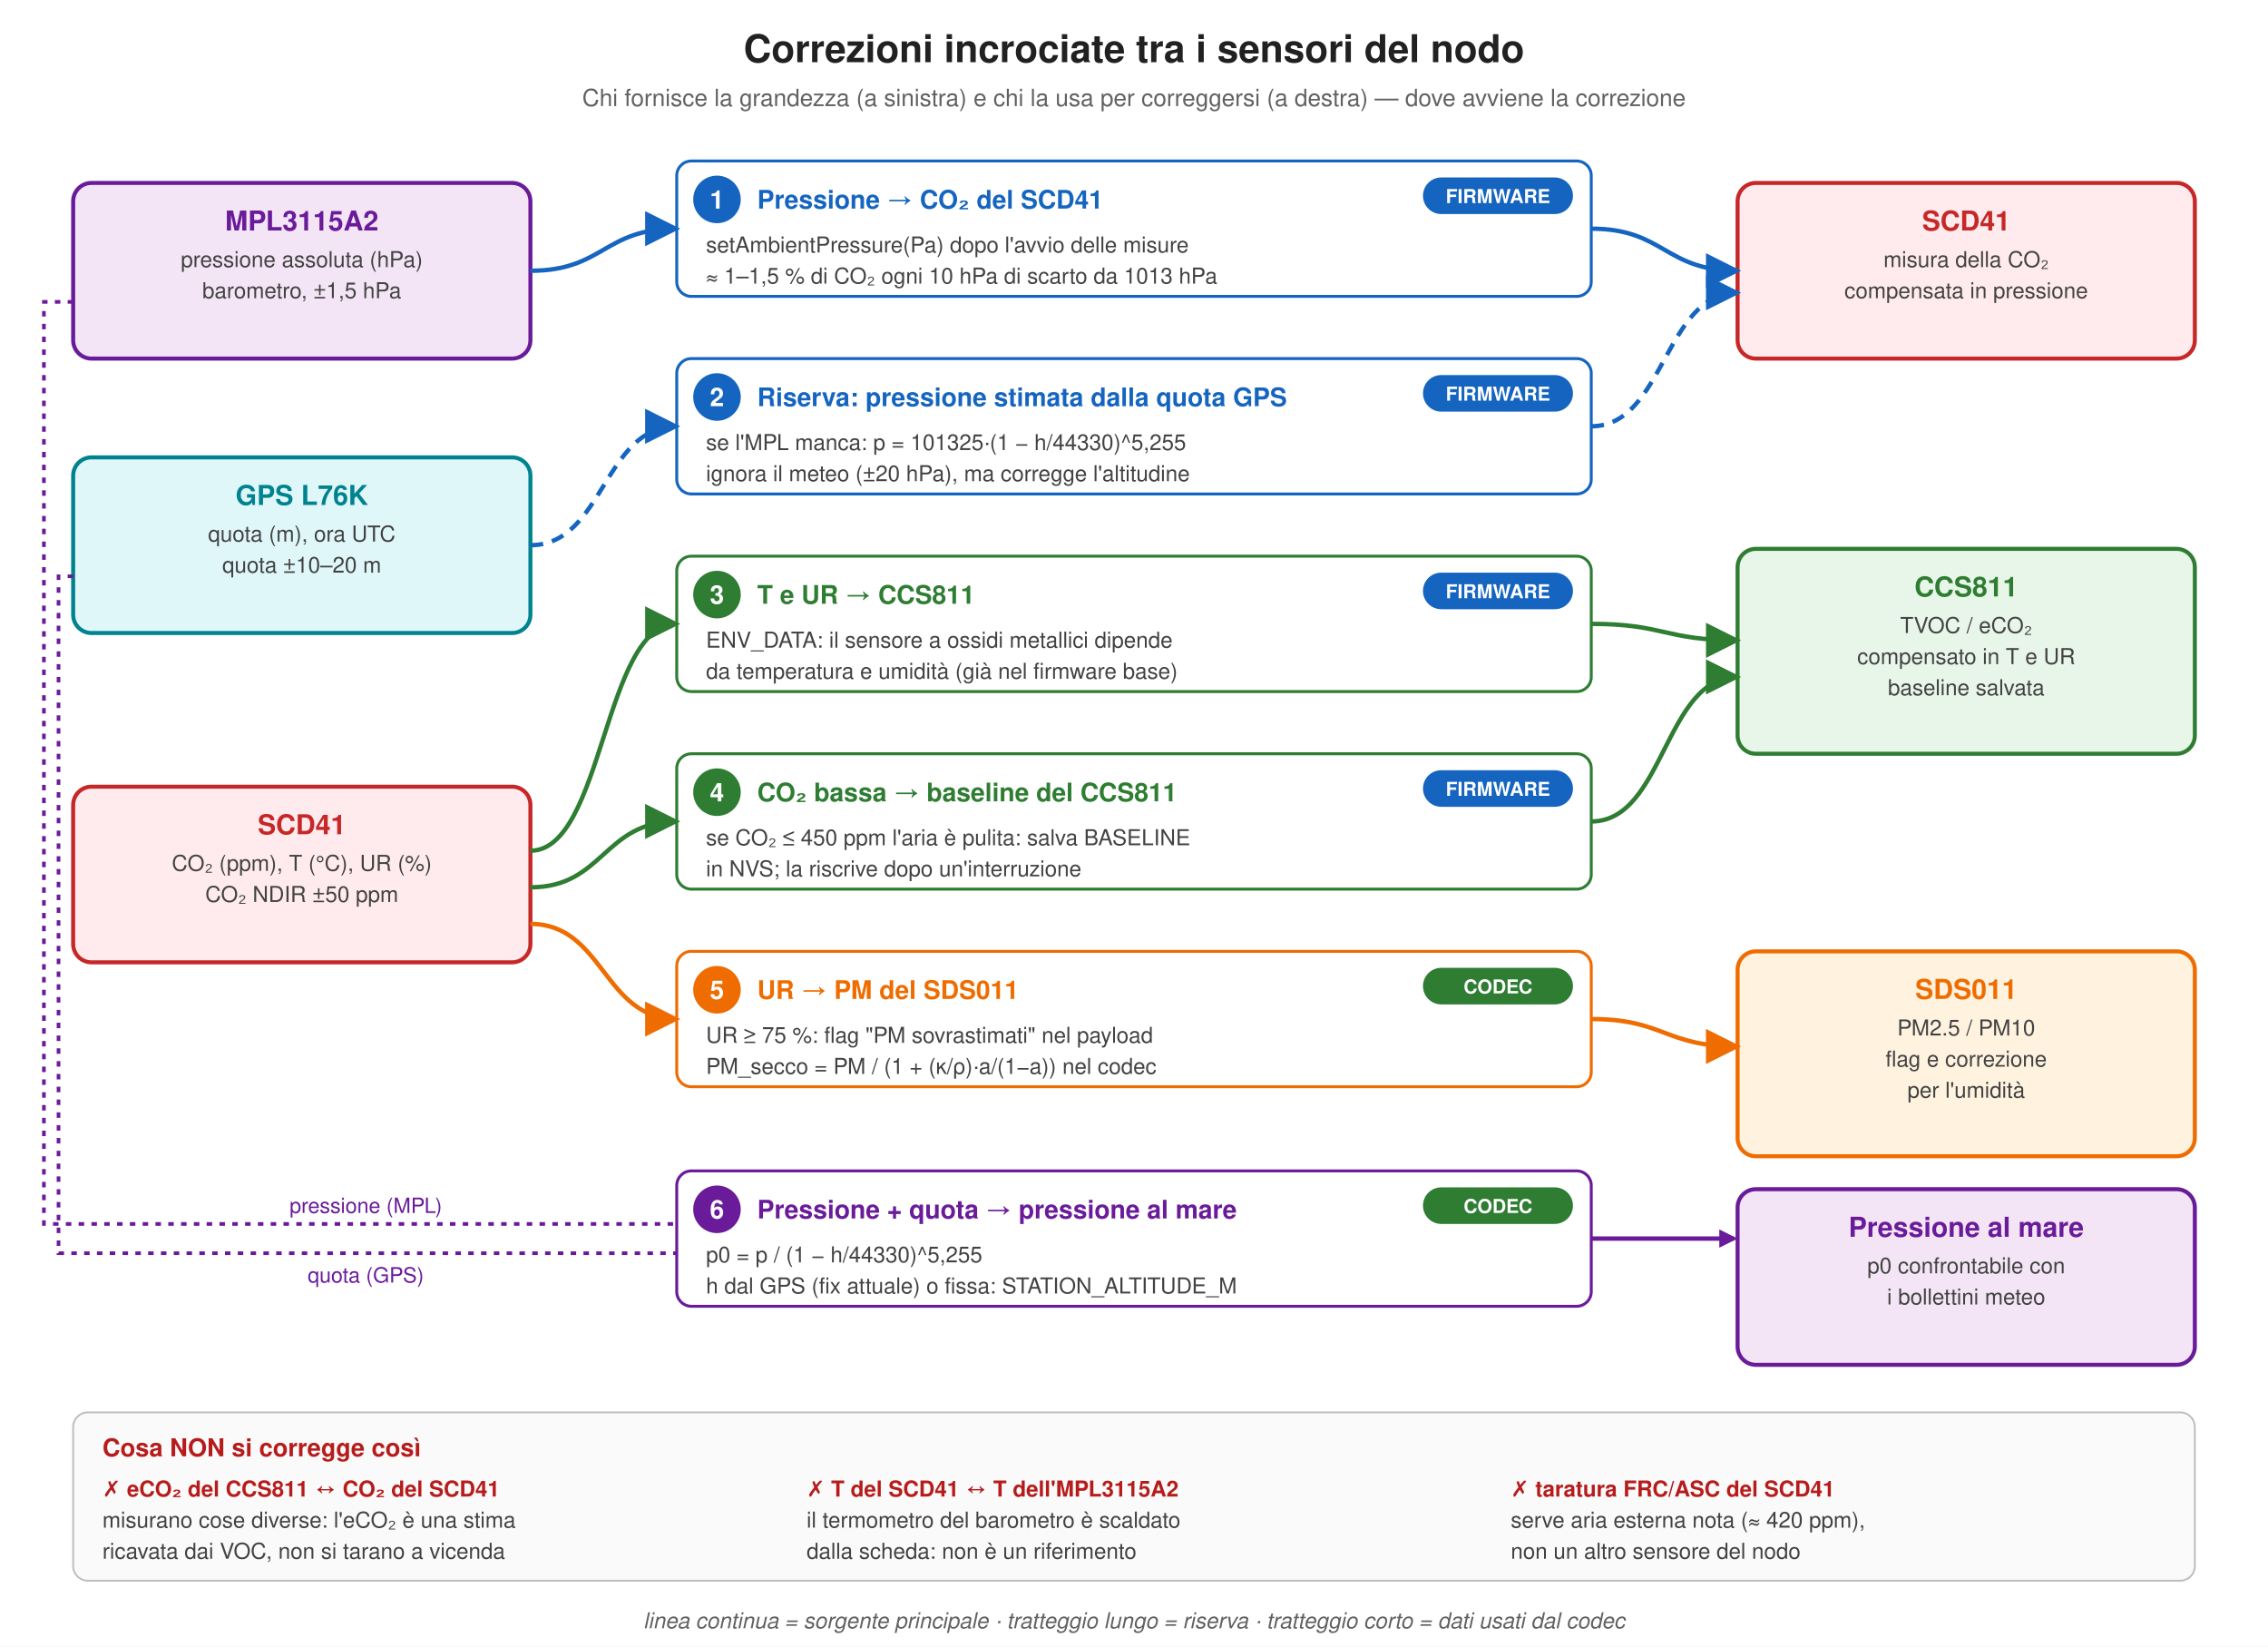
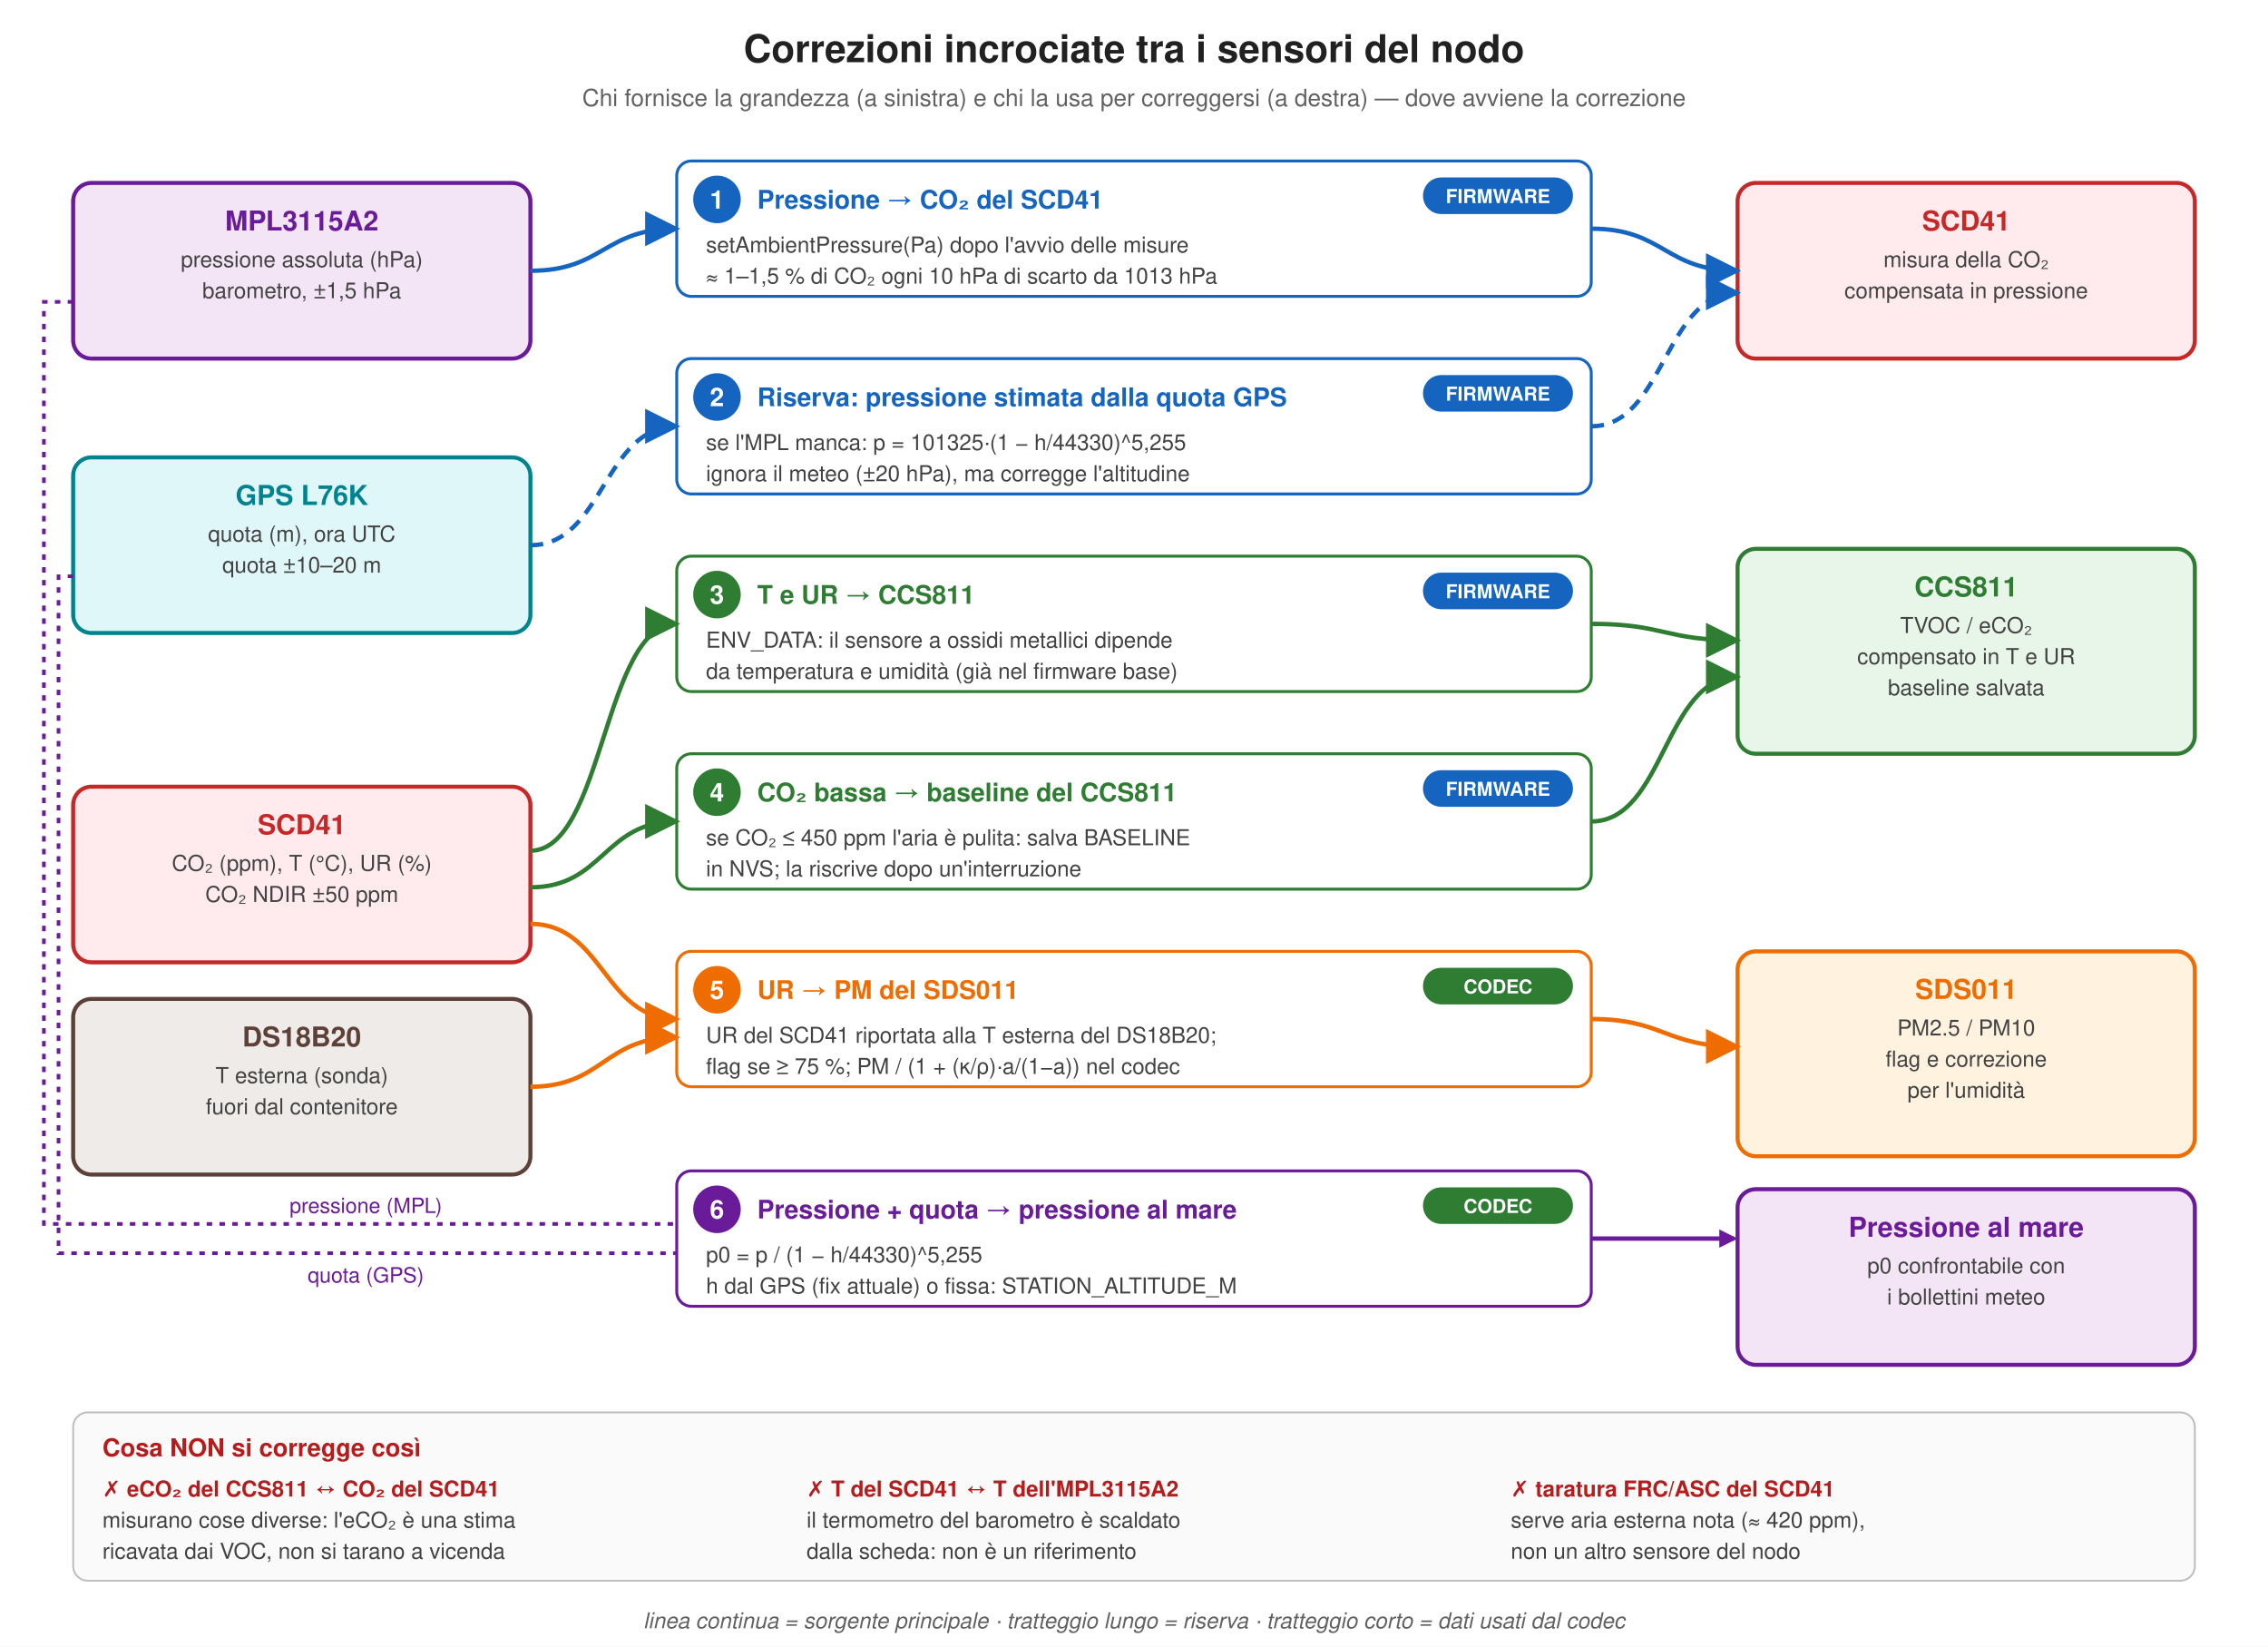
<svg xmlns="http://www.w3.org/2000/svg" viewBox="0 0 1240 900" width="1240" height="900" font-family="Helvetica, Arial, sans-serif">
  <rect width="1240" height="900" fill="#ffffff" />
  <defs>
    <marker id="a1" viewBox="0 0 10 10" refX="9" refY="5" markerWidth="8" markerHeight="8" orient="auto-start-reverse">
      <path d="M0 0L10 5L0 10z" fill="#1565c0" />
    </marker>
    <marker id="a2" viewBox="0 0 10 10" refX="9" refY="5" markerWidth="8" markerHeight="8" orient="auto-start-reverse">
      <path d="M0 0L10 5L0 10z" fill="#2e7d32" />
    </marker>
    <marker id="a3" viewBox="0 0 10 10" refX="9" refY="5" markerWidth="8" markerHeight="8" orient="auto-start-reverse">
      <path d="M0 0L10 5L0 10z" fill="#ef6c00" />
    </marker>
  </defs>
  <text x="620.0" y="34" font-size="21" fill="#212121" text-anchor="middle" font-weight="bold">Correzioni incrociate tra i sensori del nodo</text>
  <text x="620.0" y="58" font-size="13" fill="#616161" text-anchor="middle">Chi fornisce la grandezza (a sinistra) e chi la usa per correggersi (a destra) — dove avviene la correzione</text>
  <rect x="40" y="100" width="250" height="96" rx="10" fill="#f3e5f5" stroke="#6a1b9a" stroke-width="2.2" />
  <text x="165.0" y="126" font-size="15" fill="#6a1b9a" text-anchor="middle" font-weight="bold">MPL3115A2</text>
  <text x="165.0" y="146" font-size="12" fill="#424242" text-anchor="middle">pressione assoluta (hPa)</text>
  <text x="165.0" y="163" font-size="12" fill="#424242" text-anchor="middle">barometro, ±1,5 hPa</text>
  <rect x="40" y="250" width="250" height="96" rx="10" fill="#e0f7fa" stroke="#00838f" stroke-width="2.2" />
  <text x="165.0" y="276" font-size="15" fill="#00838f" text-anchor="middle" font-weight="bold">GPS L76K</text>
  <text x="165.0" y="296" font-size="12" fill="#424242" text-anchor="middle">quota (m), ora UTC</text>
  <text x="165.0" y="313" font-size="12" fill="#424242" text-anchor="middle">quota ±10–20 m</text>
  <rect x="40" y="430" width="250" height="96" rx="10" fill="#ffebee" stroke="#c62828" stroke-width="2.2" />
  <text x="165.0" y="456" font-size="15" fill="#c62828" text-anchor="middle" font-weight="bold">SCD41</text>
  <text x="165.0" y="476" font-size="12" fill="#424242" text-anchor="middle">CO₂ (ppm), T (°C), UR (%)</text>
  <text x="165.0" y="493" font-size="12" fill="#424242" text-anchor="middle">CO₂ NDIR ±50 ppm</text>
+   <rect x="40" y="546" width="250" height="96" rx="10" fill="#efebe9" stroke="#5d4037" stroke-width="2.2" />
+   <text x="165.0" y="572" font-size="15" fill="#5d4037" text-anchor="middle" font-weight="bold">DS18B20</text>
+   <text x="165.0" y="592" font-size="12" fill="#424242" text-anchor="middle">T esterna (sonda)</text>
+   <text x="165.0" y="609" font-size="12" fill="#424242" text-anchor="middle">fuori dal contenitore</text>
  <rect x="950" y="100" width="250" height="96" rx="10" fill="#ffebee" stroke="#c62828" stroke-width="2.2" />
  <text x="1075.0" y="126" font-size="15" fill="#c62828" text-anchor="middle" font-weight="bold">SCD41</text>
  <text x="1075.0" y="146" font-size="12" fill="#424242" text-anchor="middle">misura della CO₂</text>
  <text x="1075.0" y="163" font-size="12" fill="#424242" text-anchor="middle">compensata in pressione</text>
  <rect x="950" y="300" width="250" height="112" rx="10" fill="#e8f5e9" stroke="#2e7d32" stroke-width="2.2" />
  <text x="1075.0" y="326" font-size="15" fill="#2e7d32" text-anchor="middle" font-weight="bold">CCS811</text>
  <text x="1075.0" y="346" font-size="12" fill="#424242" text-anchor="middle">TVOC / eCO₂</text>
  <text x="1075.0" y="363" font-size="12" fill="#424242" text-anchor="middle">compensato in T e UR</text>
  <text x="1075.0" y="380" font-size="12" fill="#424242" text-anchor="middle">baseline salvata</text>
  <rect x="950" y="520" width="250" height="112" rx="10" fill="#fff3e0" stroke="#ef6c00" stroke-width="2.2" />
  <text x="1075.0" y="546" font-size="15" fill="#ef6c00" text-anchor="middle" font-weight="bold">SDS011</text>
  <text x="1075.0" y="566" font-size="12" fill="#424242" text-anchor="middle">PM2.5 / PM10</text>
  <text x="1075.0" y="583" font-size="12" fill="#424242" text-anchor="middle">flag e correzione</text>
  <text x="1075.0" y="600" font-size="12" fill="#424242" text-anchor="middle">per l'umidità</text>
  <rect x="950" y="650" width="250" height="96" rx="10" fill="#f3e5f5" stroke="#6a1b9a" stroke-width="2.2" />
  <text x="1075.0" y="676" font-size="15" fill="#6a1b9a" text-anchor="middle" font-weight="bold">Pressione al mare</text>
  <text x="1075.0" y="696" font-size="12" fill="#424242" text-anchor="middle">p0 confrontabile con</text>
  <text x="1075.0" y="713" font-size="12" fill="#424242" text-anchor="middle">i bollettini meteo</text>
  <rect x="370" y="88" width="500" height="74" rx="8" fill="#ffffff" stroke="#1565c0" stroke-width="1.6" />
  <circle cx="392" cy="109" r="13" fill="#1565c0" />
  <text x="392" y="114" font-size="14" fill="#fff" text-anchor="middle" font-weight="bold">1</text>
  <text x="414" y="114" font-size="14" fill="#1565c0" text-anchor="start" font-weight="bold">Pressione → CO₂ del SCD41</text>
  <rect x="778" y="97" width="82" height="20" rx="10" fill="#1565c0" />
  <text x="819" y="111" font-size="10.5" fill="#fff" text-anchor="middle" font-weight="bold">FIRMWARE</text>
  <text x="386" y="138" font-size="12" fill="#424242" text-anchor="start">setAmbientPressure(Pa) dopo l'avvio delle misure</text>
  <text x="386" y="155" font-size="12" fill="#424242" text-anchor="start">≈ 1–1,5 % di CO₂ ogni 10 hPa di scarto da 1013 hPa</text>
  <rect x="370" y="196" width="500" height="74" rx="8" fill="#ffffff" stroke="#1565c0" stroke-width="1.6" />
  <circle cx="392" cy="217" r="13" fill="#1565c0" />
  <text x="392" y="222" font-size="14" fill="#fff" text-anchor="middle" font-weight="bold">2</text>
  <text x="414" y="222" font-size="14" fill="#1565c0" text-anchor="start" font-weight="bold">Riserva: pressione stimata dalla quota GPS</text>
  <rect x="778" y="205" width="82" height="20" rx="10" fill="#1565c0" />
  <text x="819" y="219" font-size="10.5" fill="#fff" text-anchor="middle" font-weight="bold">FIRMWARE</text>
  <text x="386" y="246" font-size="12" fill="#424242" text-anchor="start">se l'MPL manca: p = 101325·(1 − h/44330)^5,255</text>
  <text x="386" y="263" font-size="12" fill="#424242" text-anchor="start">ignora il meteo (±20 hPa), ma corregge l'altitudine</text>
  <rect x="370" y="304" width="500" height="74" rx="8" fill="#ffffff" stroke="#2e7d32" stroke-width="1.6" />
  <circle cx="392" cy="325" r="13" fill="#2e7d32" />
  <text x="392" y="330" font-size="14" fill="#fff" text-anchor="middle" font-weight="bold">3</text>
  <text x="414" y="330" font-size="14" fill="#2e7d32" text-anchor="start" font-weight="bold">T e UR → CCS811</text>
  <rect x="778" y="313" width="82" height="20" rx="10" fill="#1565c0" />
  <text x="819" y="327" font-size="10.5" fill="#fff" text-anchor="middle" font-weight="bold">FIRMWARE</text>
  <text x="386" y="354" font-size="12" fill="#424242" text-anchor="start">ENV_DATA: il sensore a ossidi metallici dipende</text>
  <text x="386" y="371" font-size="12" fill="#424242" text-anchor="start">da temperatura e umidità (già nel firmware base)</text>
  <rect x="370" y="412" width="500" height="74" rx="8" fill="#ffffff" stroke="#2e7d32" stroke-width="1.6" />
  <circle cx="392" cy="433" r="13" fill="#2e7d32" />
  <text x="392" y="438" font-size="14" fill="#fff" text-anchor="middle" font-weight="bold">4</text>
  <text x="414" y="438" font-size="14" fill="#2e7d32" text-anchor="start" font-weight="bold">CO₂ bassa → baseline del CCS811</text>
  <rect x="778" y="421" width="82" height="20" rx="10" fill="#1565c0" />
  <text x="819" y="435" font-size="10.5" fill="#fff" text-anchor="middle" font-weight="bold">FIRMWARE</text>
  <text x="386" y="462" font-size="12" fill="#424242" text-anchor="start">se CO₂ ≤ 450 ppm l'aria è pulita: salva BASELINE</text>
  <text x="386" y="479" font-size="12" fill="#424242" text-anchor="start">in NVS; la riscrive dopo un'interruzione</text>
  <rect x="370" y="520" width="500" height="74" rx="8" fill="#ffffff" stroke="#ef6c00" stroke-width="1.6" />
  <circle cx="392" cy="541" r="13" fill="#ef6c00" />
  <text x="392" y="546" font-size="14" fill="#fff" text-anchor="middle" font-weight="bold">5</text>
  <text x="414" y="546" font-size="14" fill="#ef6c00" text-anchor="start" font-weight="bold">UR → PM del SDS011</text>
  <rect x="778" y="529" width="82" height="20" rx="10" fill="#2e7d32" />
  <text x="819" y="543" font-size="10.5" fill="#fff" text-anchor="middle" font-weight="bold">CODEC</text>
-   <text x="386" y="570" font-size="12" fill="#424242" text-anchor="start">UR ≥ 75 %: flag "PM sovrastimati" nel payload</text>
-   <text x="386" y="587" font-size="12" fill="#424242" text-anchor="start">PM_secco = PM / (1 + (κ/ρ)·a/(1−a)) nel codec</text>
+   <text x="386" y="570" font-size="12" fill="#424242" text-anchor="start">UR del SCD41 riportata alla T esterna del DS18B20;</text>
+   <text x="386" y="587" font-size="12" fill="#424242" text-anchor="start">flag se ≥ 75 %; PM / (1 + (κ/ρ)·a/(1−a)) nel codec</text>
  <rect x="370" y="640" width="500" height="74" rx="8" fill="#ffffff" stroke="#6a1b9a" stroke-width="1.6" />
  <circle cx="392" cy="661" r="13" fill="#6a1b9a" />
  <text x="392" y="666" font-size="14" fill="#fff" text-anchor="middle" font-weight="bold">6</text>
  <text x="414" y="666" font-size="14" fill="#6a1b9a" text-anchor="start" font-weight="bold">Pressione + quota → pressione al mare</text>
  <rect x="778" y="649" width="82" height="20" rx="10" fill="#2e7d32" />
  <text x="819" y="663" font-size="10.5" fill="#fff" text-anchor="middle" font-weight="bold">CODEC</text>
  <text x="386" y="690" font-size="12" fill="#424242" text-anchor="start">p0 = p / (1 − h/44330)^5,255</text>
  <text x="386" y="707" font-size="12" fill="#424242" text-anchor="start">h dal GPS (fix attuale) o fissa: STATION_ALTITUDE_M</text>
  <path d="M290 148C330.0 148 330.0 125.0 370 125.0" fill="none" stroke="#1565c0" stroke-width="2.4" marker-end="url(#a1)" />
  <path d="M870 125.0C910.0 125.0 910.0 148 950 148" fill="none" stroke="#1565c0" stroke-width="2.4" marker-end="url(#a1)" />
  <path d="M290 298C330.0 298 330.0 233.0 370 233.0" fill="none" stroke="#1565c0" stroke-width="2.4" stroke-dasharray="7 5" marker-end="url(#a1)" />
  <path d="M870 233.0C910.0 233.0 910.0 160 950 160" fill="none" stroke="#1565c0" stroke-width="2.4" stroke-dasharray="7 5" marker-end="url(#a1)" />
  <path d="M290 465C330.0 465 330.0 341.0 370 341.0" fill="none" stroke="#2e7d32" stroke-width="2.4" marker-end="url(#a2)" />
  <path d="M870 341.0C910.0 341.0 910.0 350 950 350" fill="none" stroke="#2e7d32" stroke-width="2.4" marker-end="url(#a2)" />
  <path d="M290 485C330.0 485 330.0 449.0 370 449.0" fill="none" stroke="#2e7d32" stroke-width="2.4" marker-end="url(#a2)" />
  <path d="M870 449.0C910.0 449.0 910.0 370 950 370" fill="none" stroke="#2e7d32" stroke-width="2.4" marker-end="url(#a2)" />
  <path d="M290 505C330.0 505 330.0 557.0 370 557.0" fill="none" stroke="#ef6c00" stroke-width="2.4" marker-end="url(#a3)" />
+   <path d="M290 594C330.0 594 330.0 567.0 370 567.0" fill="none" stroke="#ef6c00" stroke-width="2.4" marker-end="url(#a3)" />
  <path d="M870 557.0C910.0 557.0 910.0 572 950 572" fill="none" stroke="#ef6c00" stroke-width="2.4" marker-end="url(#a3)" />
  <path d="M40 165H24V669.0H370" fill="none" stroke="#6a1b9a" stroke-width="2" stroke-dasharray="3 4" />
  <path d="M40 315H32V685.0H370" fill="none" stroke="#6a1b9a" stroke-width="2" stroke-dasharray="3 4" />
  <text x="200" y="663.0" font-size="11.5" fill="#6a1b9a" text-anchor="middle">pressione (MPL)</text>
  <text x="200" y="701.0" font-size="11.5" fill="#6a1b9a" text-anchor="middle">quota (GPS)</text>
  <path d="M870 677.0H948" fill="none" stroke="#6a1b9a" stroke-width="2.4" />
  <path d="M940 672.0L950 677.0L940 682.0z" fill="#6a1b9a" />
  <rect x="40" y="772" width="1160" height="92" rx="8" fill="#fafafa" stroke="#bdbdbd" />
  <text x="56" y="796" font-size="13.5" fill="#b71c1c" text-anchor="start" font-weight="bold">Cosa NON si corregge così</text>
  <text x="56" y="818" font-size="12" fill="#b71c1c" text-anchor="start" font-weight="bold">✗ eCO₂ del CCS811 ↔ CO₂ del SCD41</text>
  <text x="56" y="835" font-size="12" fill="#424242" text-anchor="start">misurano cose diverse: l'eCO₂ è una stima</text>
  <text x="56" y="852" font-size="12" fill="#424242" text-anchor="start">ricavata dai VOC, non si tarano a vicenda</text>
  <text x="441" y="818" font-size="12" fill="#b71c1c" text-anchor="start" font-weight="bold">✗ T del SCD41 ↔ T dell'MPL3115A2</text>
  <text x="441" y="835" font-size="12" fill="#424242" text-anchor="start">il termometro del barometro è scaldato</text>
  <text x="441" y="852" font-size="12" fill="#424242" text-anchor="start">dalla scheda: non è un riferimento</text>
  <text x="826" y="818" font-size="12" fill="#b71c1c" text-anchor="start" font-weight="bold">✗ taratura FRC/ASC del SCD41</text>
  <text x="826" y="835" font-size="12" fill="#424242" text-anchor="start">serve aria esterna nota (≈ 420 ppm),</text>
  <text x="826" y="852" font-size="12" fill="#424242" text-anchor="start">non un altro sensore del nodo</text>
  <text x="620" y="890" font-size="12" fill="#616161" text-anchor="middle" font-style="italic">linea continua = sorgente principale · tratteggio lungo = riserva · tratteggio corto = dati usati dal codec</text>
</svg>
